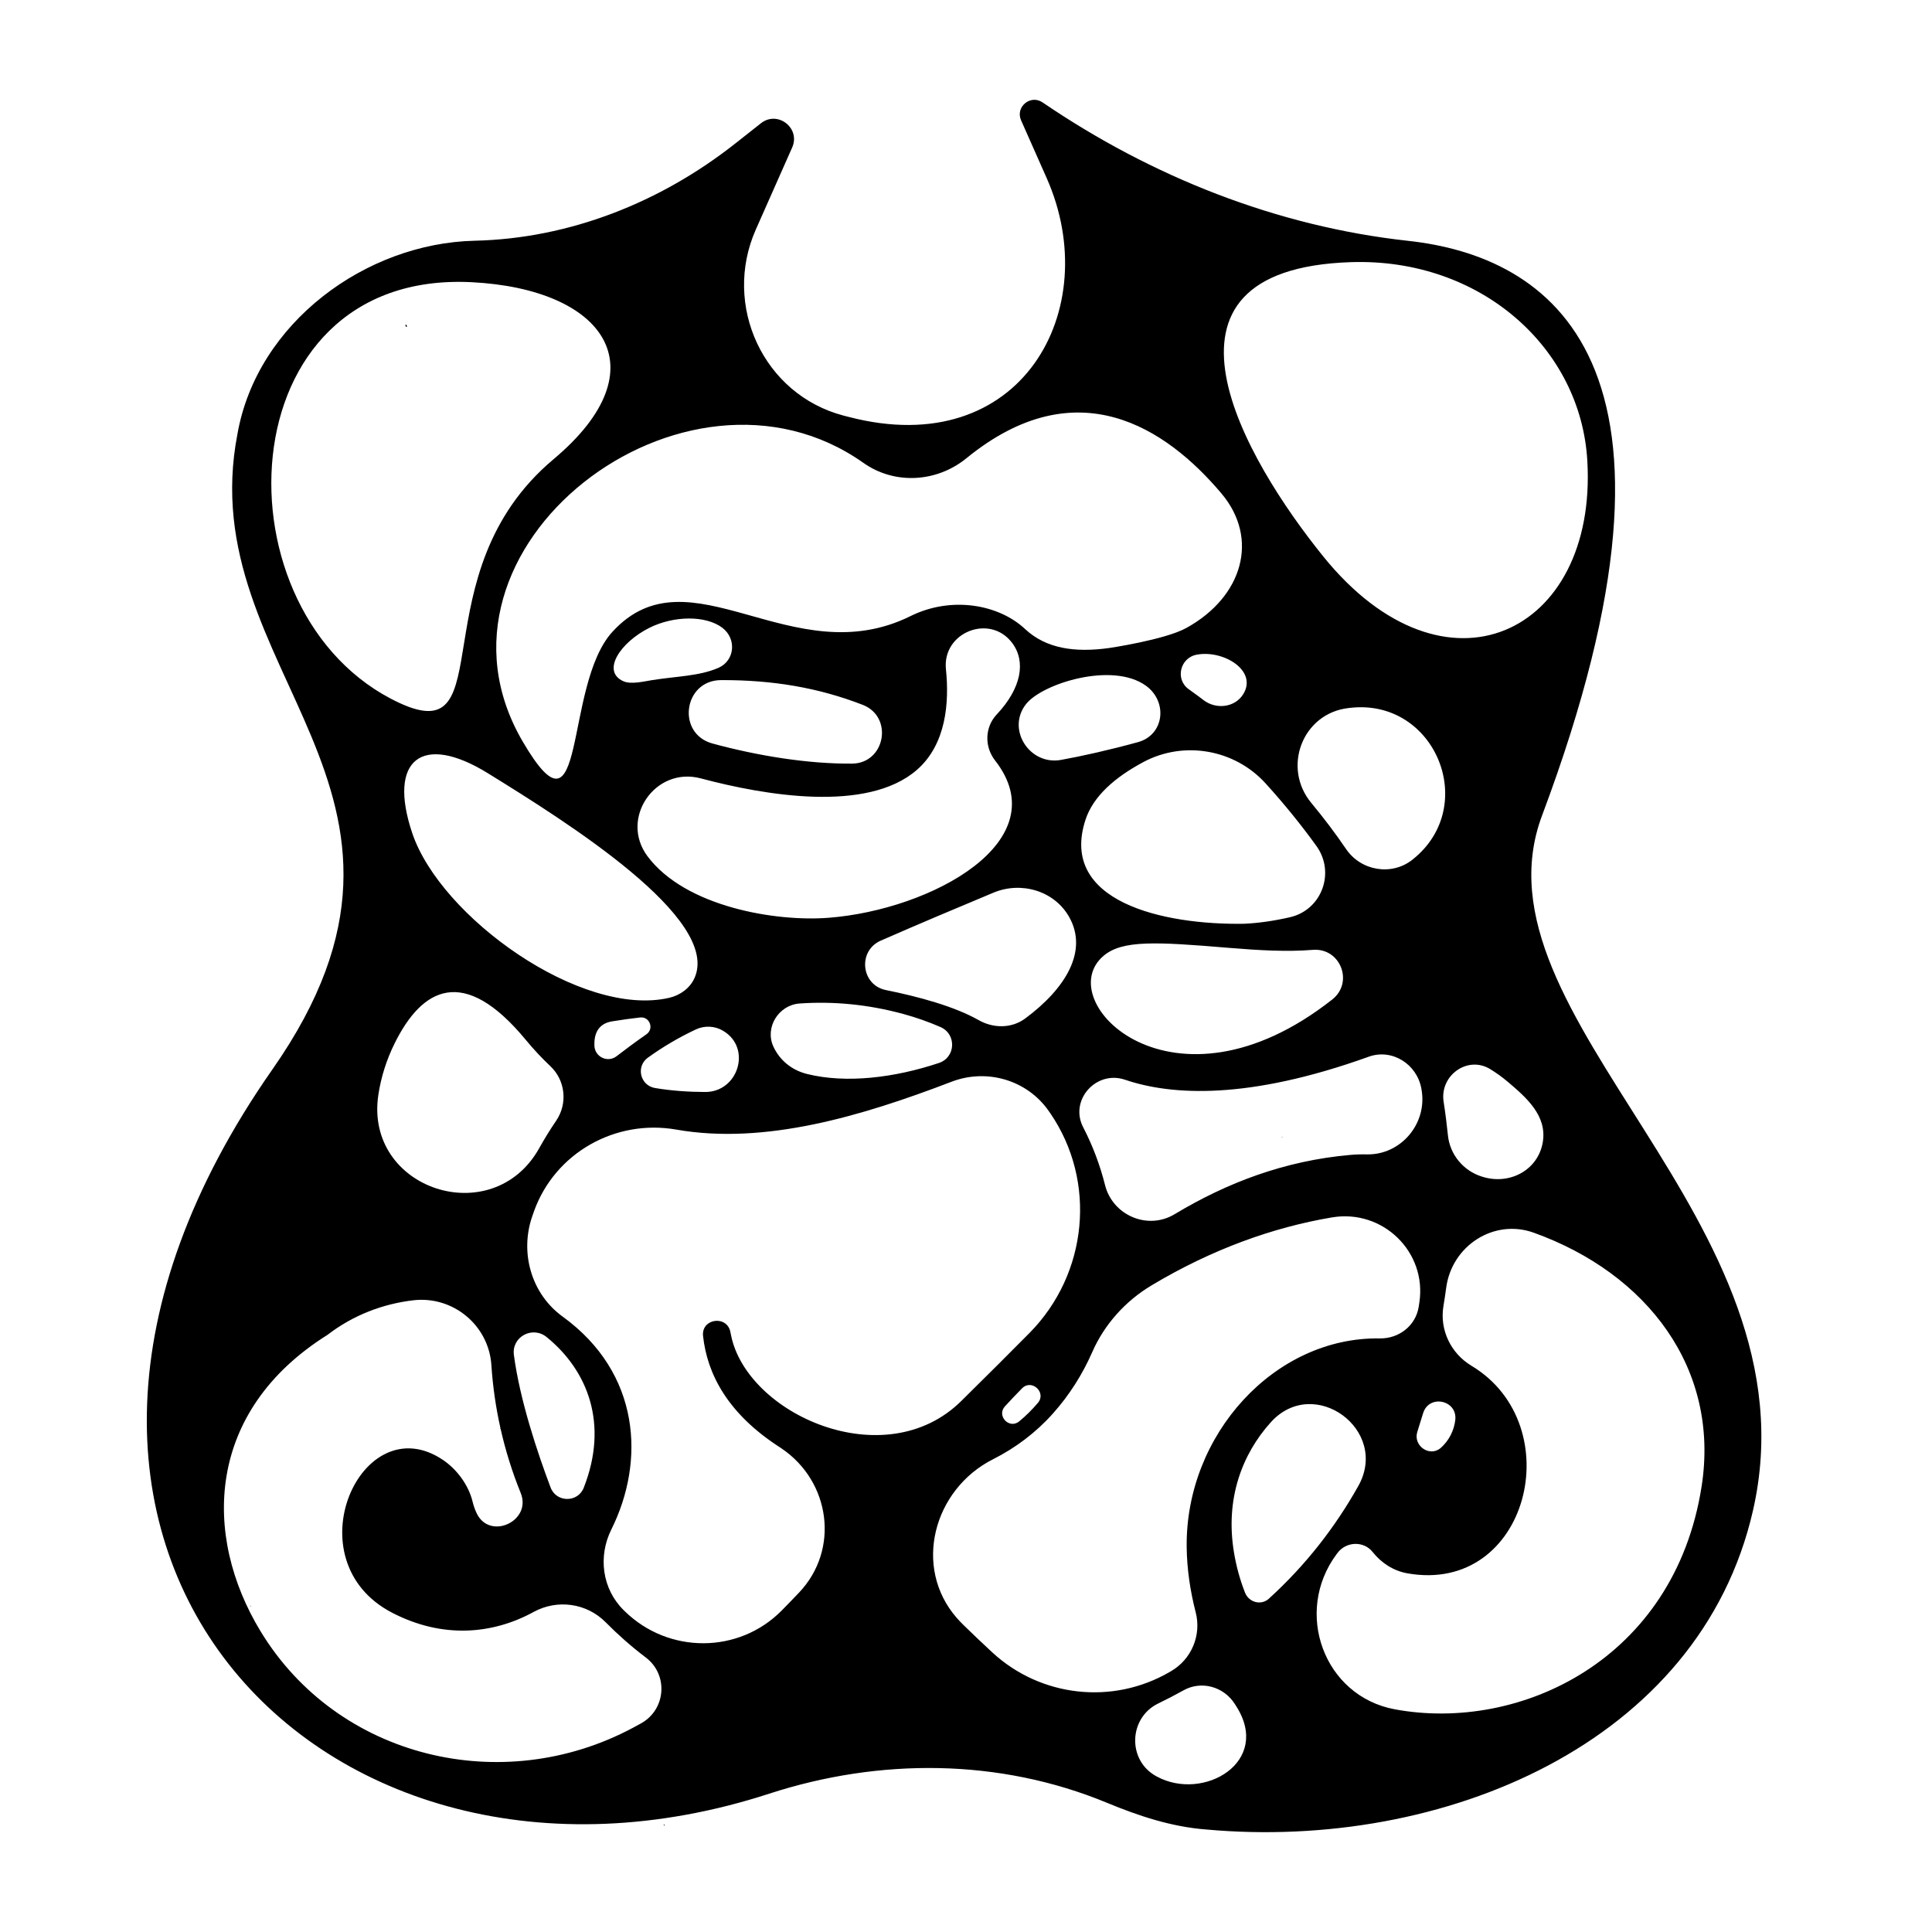
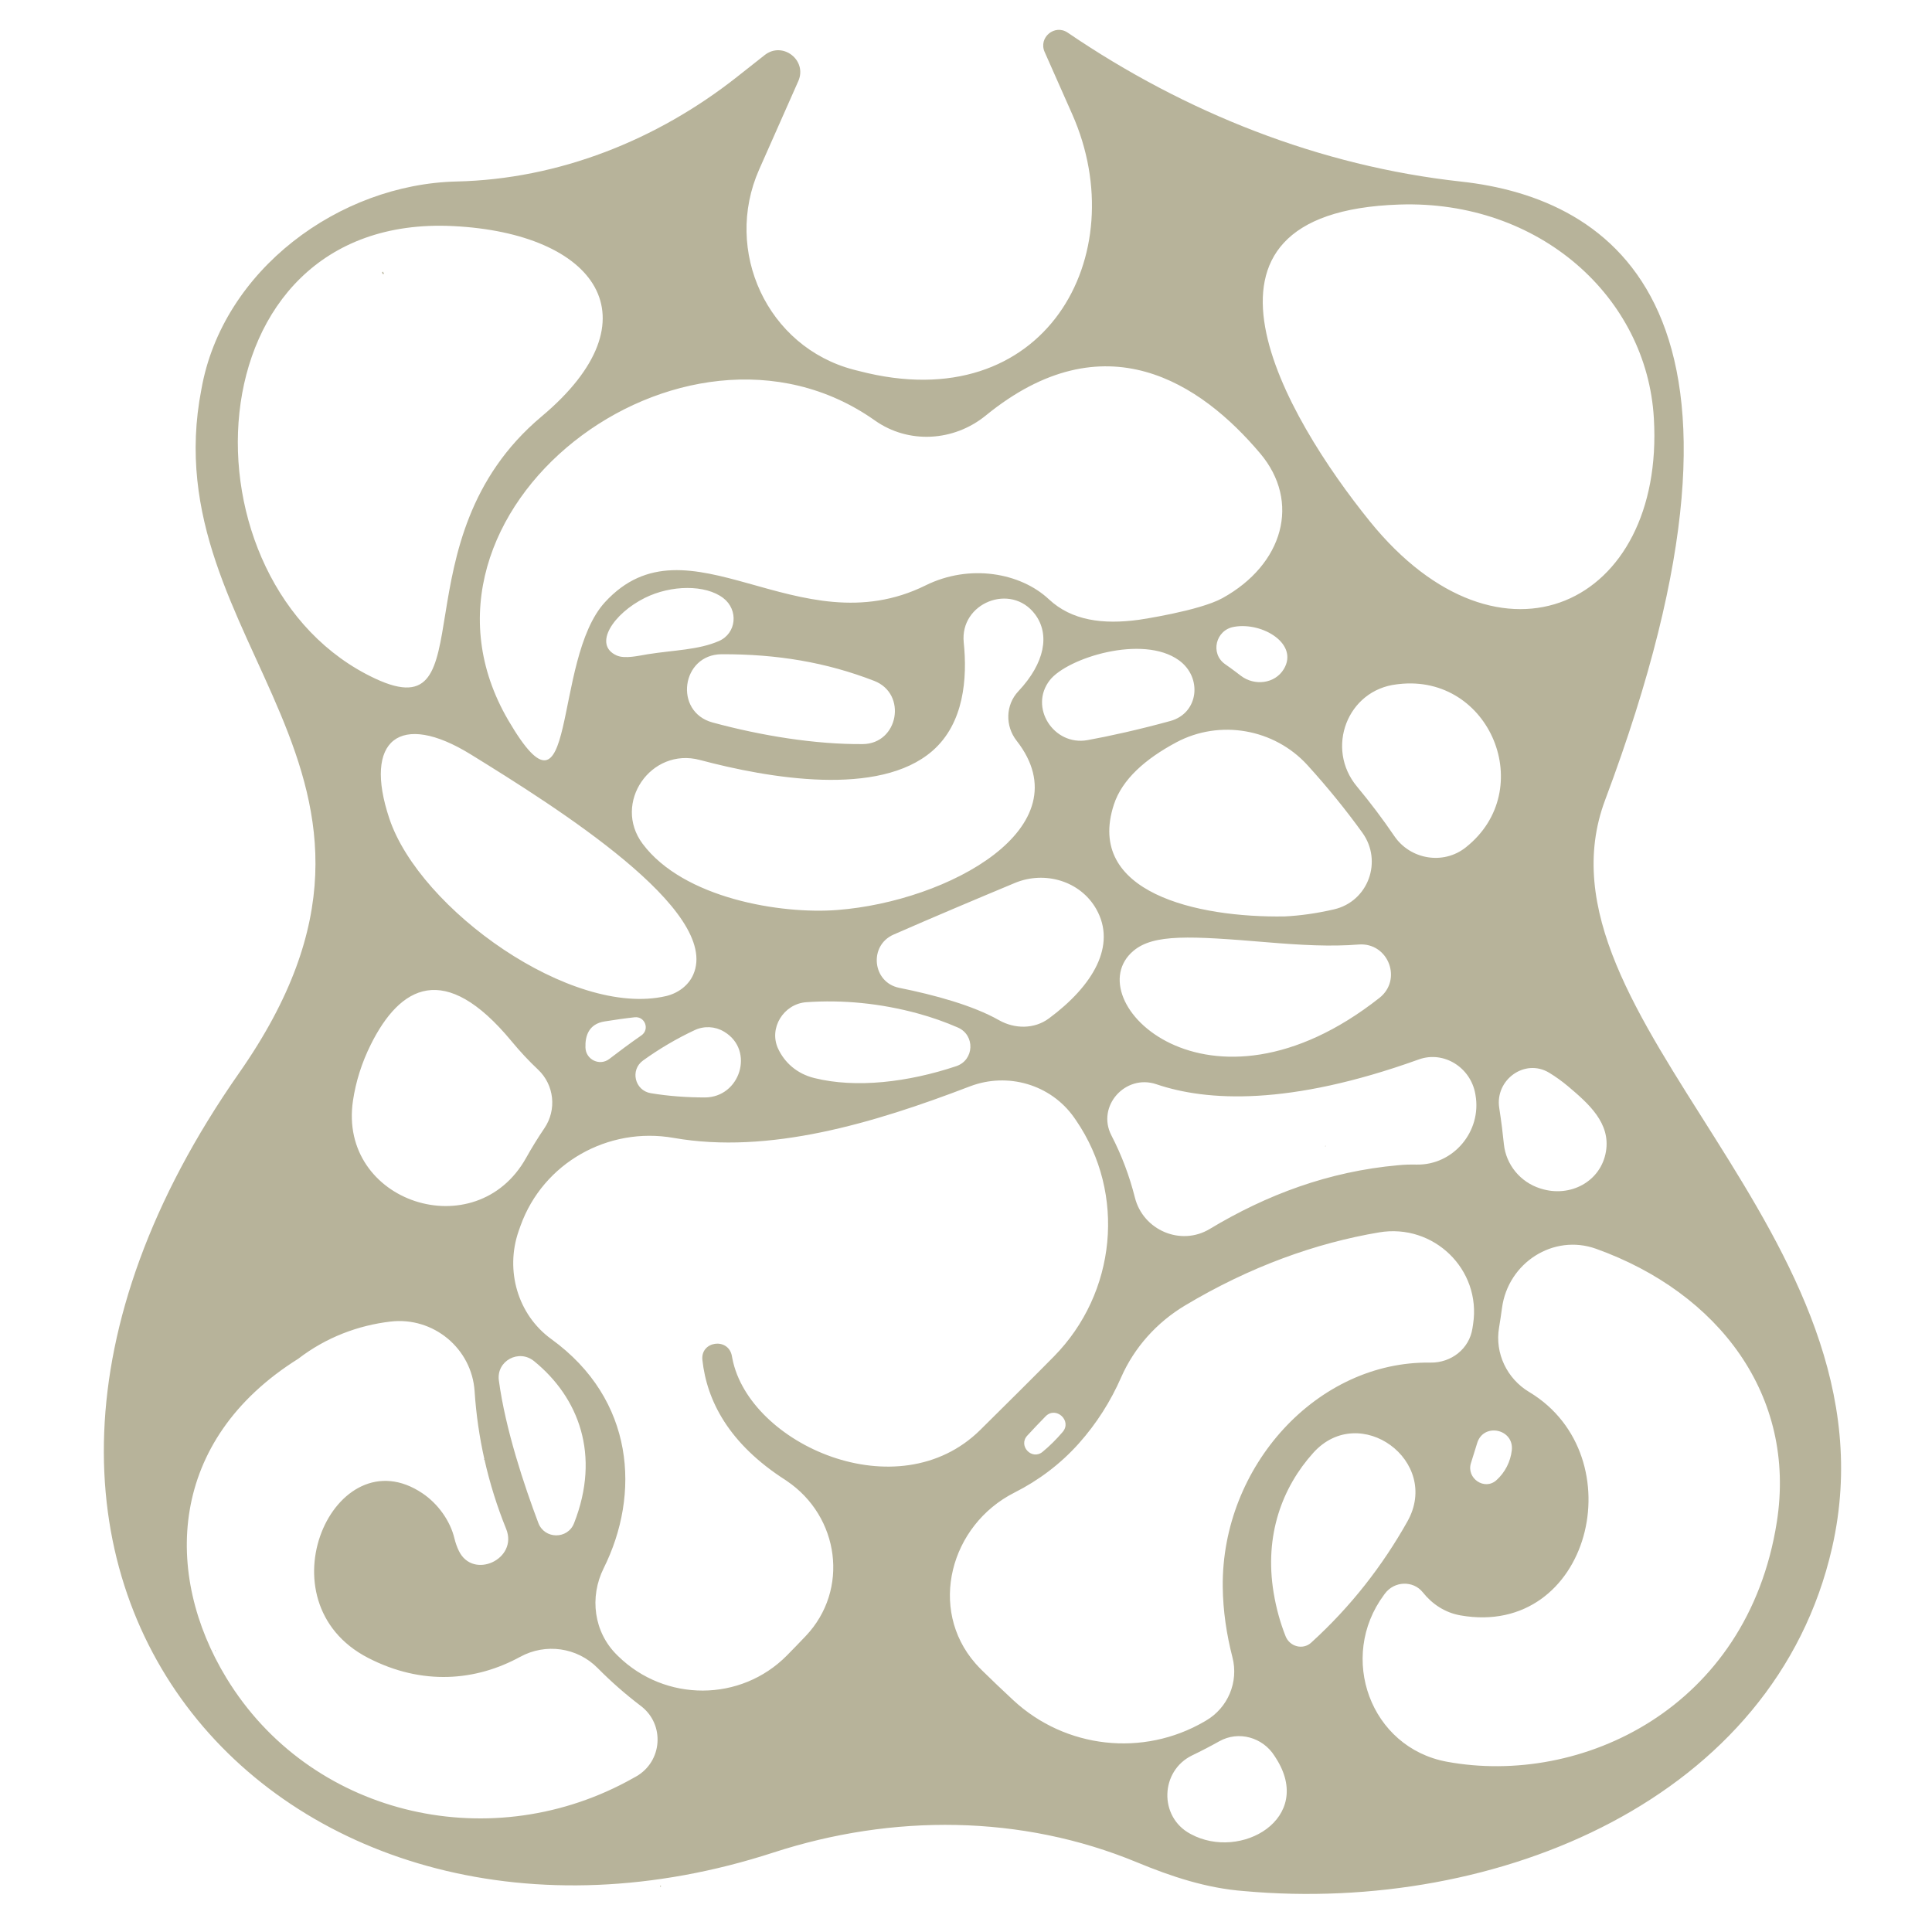
- <svg xmlns="http://www.w3.org/2000/svg" version="1.1" id="Vrstva_1" x="0px" y="0px" viewBox="0 0 1350 1350" style="enable-background:new 0 0 1350 1350;" xml:space="preserve">
-   <path d="M-377.53,391.93c-196.63-114.09-423.73-107.54-656.17-48.68c-43.22,10.95-88.72,9.02-130.9-5.41  c-29.91-10.23-59.8-22.62-92.41-31.09c-51.53-13.38-150.85,8.42-86.78,18.77c138.96,23.67,118.45,114.8,81.61,205.62  c-26.69,65.82-35.93,137.4-27.99,207.99c6.3,56,13.6,119.9,19,155.58c23.89,129.86-174.33,127.43-74.15,143.36  c95.02,18.92,149.24-81.61,234.12-73.1c68.79,0.39,106.16,48.62,155.33,79.97c17.73,11.31,39.16,15.14,59.93,11.85  c18.7-2.96,35.99-1.13,53.76,2.72c82.08,17.75,91.15-28.33,154.31-40.69c122.68-24,93.93,11.26,40.82,69.11  c-14.42,15.71-0.04,40.41,20.75,35.67c182.69-41.6,452.58-18.49,496.17-286.67C-96.29,628.97-214.75,486.38-377.53,391.93z   M-181.4,643.26c8,21.1-16.3,33.7-31.03,41.44c-8.92,4.69-19.94,1.81-25.59-6.53c-0.09-0.14-0.19-0.27-0.28-0.41  c-5.57-8.23-4.2-19.28,3.17-25.94C-220.03,638.17-189.36,622.27-181.4,643.26z M-323.78,491.66c7.34-9.06,20.84-10.2,29.4-2.29  c20.87,19.27,55.77,54.38,71.22,85.98c10.35,21.17,7.63,39.95-10.84,50.53c-9.76,5.59-21.92,3.77-25.81-6.79  c-5.84-15.83-13.06-31.22-21.82-46.14c-11.87-20.21-25.65-38.28-41.02-54.55C-329.66,510.98-330.2,499.59-323.78,491.66z   M-672.17,551.34c-6.4-20.34-11.83-36.69-27.3-60.06c-63.44-95.85,94.11-105.82,44.42,60.38  C-657.55,559.96-669.57,559.62-672.17,551.34z M-671.19,596.34c-5.83,37.23-82.51-28.25-47.5-42.84  C-687.31,541.87-668.59,578.75-671.19,596.34z M-588.57,541.84c5.07,9.23,6.34,20.09,4.12,30.38c-5.05,23.38-18.21,47.21-42.3,51.61  C-705.36,637.66-619.85,484.9-588.57,541.84z M-599.6,458.96c21.2-64.78,91.18-15.78,77.66,49.18  c-5.12,25.49-16.01,50.62-27.93,70.64c-5.32,8.94-19.01,5.25-18.98-5.16C-568.75,536.2-612.19,497.41-599.6,458.96z M-542.23,589.8  c8.98-20.29,42.53-58.72,52.74-37.98c2.33,4.74,1.84,10.38-0.73,15c-11.2,20.12-46.64,56.65-53,34.49  C-544.31,597.5-543.83,593.42-542.23,589.8z M-321.48,597.21c-6.13,1.51-12.47,2.59-18.45,3.36c-12.11,1.55-22.18-9.97-18.35-21.56  c3.54-10.7,5.06-21.63,4.01-31.81c-3.06-29.65-35.52-46.38-62.3-33.28c-88.05,43.05-85.75,3.97-85.88-39.6  c-0.08-27.71,25.63-36.09,50.83-24.57c19.15,8.75,39.84,20.87,58.57,31.2c99.32,54.75,132.99,176.05,133.06,176.35  c3.05,12.6-5.19,20.65-17.67,17.13c-32.4-9.14-57.7,14.4-27.82-58.95C-301.26,605.1-310.62,594.52-321.48,597.21z M-487.42,583.55  c22.23-25.62,53.12-54.7,74.05-59.71c41.93-10.04,58.07,48.6,32.08,62.42c-18.57,9.87-57.5,21.41-89.77,26.65  C-487.54,615.58-498.36,596.15-487.42,583.55z M-464.16,634.22c38.69-29.02,108.82-5.66,108.86,40.27  c0.05,55.45-81.41,23.33-111.51-8.92C-475.4,656.37-474.23,641.77-464.16,634.22z M-386.86,746.1  c39.39,16.67,26.33,77.44-16.31,74.12c-20.62-1.61-39.35-18.24-38.13-59.47C-438.05,728.66-410.9,735.93-386.86,746.1z   M-383.63,880.7c12.76-4.39,27.46,0.7,33.27,12.88c16.7,34.99-63.68,71.27-114.89,73.19C-585.23,968.63-442.99,901.14-383.63,880.7z   M-393.52,872.71c-14.73,8.07-28.93-11.74-16.32-22.85c69.85-61.57,127.87-60.2,138.37-31.79c3.88,10.5,4.4,23.64-7.26,37  c-13.64,15.63-36.33,18.63-55.09,9.78C-355.32,854.71-374.46,862.28-393.52,872.71z M-262.6,763.54c6.65-4,15.07,1,14.41,8.73  c-0.72,8.43-2.4,20.09-4.2,31.26c-1.16,7.24-10.39,9.57-14.2,2.24C-282.88,774.44-262.6,763.54-262.6,763.54z M-247.02,744.29  c-19.96,27.02-122.59,6.64-168.33-21.83c-5.9-3.67-1.79-12.81,4.89-10.93c37,10.41,74.21-0.09,111.75-15.93  c21.59-9.11,47.2,1.14,55.08,23.21C-239.69,729.88-242.32,737.94-247.02,744.29z M-483.72,376.9  c52.12,18.58,101.27,43.62,145.81,76.4c8.7,6.41,8.87,18.68,1.61,26.69c-0.18,0.2-0.36,0.4-0.53,0.6c-6.27,7.4-16.91,8.82-24.59,2.9  c-21.44-16.53-44.93-30.75-70-43.17c-21.29-10.55-43.12-19.44-65.34-27.12c-5.84-2.02-10.53-6.59-12.33-12.49  c-0.14-0.46-0.27-0.93-0.4-1.4C-513.34,384.57-498.08,371.78-483.72,376.9z M-658.92,340.75c24.85,1.08,63.07,1.67,95.81,6.05  c11.79,1.58,19.03,13.71,14.72,24.8l0,0c-3.34,8.62-12.58,13.41-21.54,11.14c-24.91-6.29-65.38-12.35-91.16-15.42  c-8.49-1.01-13.85-9.64-10.99-17.7v0C-670.12,344.09-664.78,340.5-658.92,340.75z M-772.19,335.87c15.24-0.63,34.12-1.21,52.28-1.23  c7.87-0.01,15,4.65,18.11,11.87l0,0c5.57,12.91-3.82,27.31-17.87,27.44c-26.87,0.26-58.76,0.77-63.39-2.47l-0.12-0.08  c-0.12-0.08-0.23-0.16-0.35-0.25C-798.45,360.44-790.55,336.63-772.19,335.87z M-791.53,397.56c21.58-8.15,47.85-11.51,69.56-12.04  c30.63-0.75,77.61,5.04,111.98,11.34c12.6,2.31,19.12,14.65,10.1,23.75c-6.05,6.1-10.69,12.85-13.88,19.06  c-6.36,12.38-5.78,28.53-8.27,37.59c-2.01,7.34-13.18,5.52-12.37-2.05c0.01-0.08,0.04-0.16,0.03-0.25  c-14.36-135.86-156.44-60.7-75.11,22.23c24.32,26.16-15.25,47.56-34.93,26.2c-21.47-27.48-21.58-80.28-50.71-100.95  C-804.37,415.86-802.15,401.57-791.53,397.56z M-846.03,335.85c14.23-4.05,29.28,2.23,32.23,16.73  c8.45,41.42-101.43,80.93-113.6,84.78c-15.32,4.84-30.66,6.8-45.52,5.75c-35.02-2.47-41.94-48.63-8.62-63.55  C-928.34,355.74-876.33,344.47-846.03,335.85z M-841.64,534.43c13.62,16.76,7.65,27.28-11.27,16.84  c-29.49-16.27-54.14-17.6-72.67-10.48c-8.47,3.25-16.67-5.17-13.18-13.54c7.86-18.86,18.45-42.13,29.57-60.47  c4.87-8.03,16.81-7.14,20.37,1.55C-879.29,491.58-855.63,517.22-841.64,534.43z M-1216.53,410.5  c13.79-38.61,50.59-61.29,76.85-47.41c11.8,6.23,16.02,21.29,10.28,33.33C-1149.69,438.95-1243.08,484.82-1216.53,410.5z   M-1237.8,350.23c-11.62-0.55-23.93-2.62-32.15-8.05c-14.17-9.37-5.69-26.92,10.97-23.6c6.29,1.25,16.72,5.67,26.68,10.82  C-1221.82,334.82-1226.01,350.79-1237.8,350.23z M-1255.87,1008.1c-14.51,6.44-29.46-8.63-22.73-23.01  c5.06-10.81,15.13-27.22,28.81-31.08C-1212.25,943.41-1214.39,989.69-1255.87,1008.1z M-1145.28,940.39  c-9.68,47.37-136.86-33.39-92.69-58.09c7.32-4.09,16.2-4.18,24-1.1c22.04,8.72,45.65,21.18,61.98,37.71  C-1146.42,924.53-1143.69,932.63-1145.28,940.39z M-720.73,868.07c-25.38,36.2-91.31,9.15-131.15-31.47  c-26.54-27.06-67.47-37.81-104.35-29.03c-20.37,4.85-43.06,11.28-60.05,19.83c-17.46,8.79-23.9,30.51-14.04,47.4  c24.82,42.53,46.71,92.9,102.43,95.67c58.1,2.88,171.44-85.4,192.45-12.85c11,38-10.79,72.06-54.71,81.4  c-20.43,4.34-39.46-9.88-63.69-13.89c-53.28-8.82-75.39,22.27-140.87-37.53c-109.56-100.06-275.09-92.52-275.49-307.04  c-0.12-63.27,20.22-124.7,63.31-171.03c24.56-26.41,64.77-51.4,110.37-73.81c25.11-12.34,54.9-10.59,78.46,4.5  c14.02,8.98,31.31,16.76,48.83,16.48c0.15,0,0.31-0.01,0.46-0.01c27.83-0.51,36.43,16.59,19.04,38.33  c-23.7,29.62-55.88,49.69-79.58,61.61c-7.35,3.7-2.71,14.84,5.09,12.22c0.22-0.07,0.44-0.15,0.66-0.22  c22.39-7.64,45.18,3.51,53.92,22.81c4.09,9.02,4.32,19.32,1.11,28.69l-3.92,11.44c-2.65,7.74-3.78,14.39-3.74,21.05  c0.08,13.45,1.62,24.57,3.27,33.23c1.01,5.32,8.82,4.91,9.23-0.5c0.41-5.38,0.3-11.32,2.76-20.76c3.38-12.98,17.6-19.97,29.8-14.38  c14.91,6.83,35.16,9.26,61.32,4.45c57.02-10.49,67.63-1.57,66.96,30.89c-0.23,10.96,6.01,21.05,15.87,25.83  c33.77,16.38,10.3,23.2-25.17,26.68c-10.64,1.04-13.5,15.24-4.05,20.25C-768.6,783.53-693.25,828.87-720.73,868.07z M-862.78,891.57  c-0.14-5.6-0.85-10.77-2.05-15.51c-2.55-10.09,10.94-16.13,16.63-7.41c2.02,3.1,3.95,6.66,5.77,10.77  c6.6,14.87,19.22,17.92,28.3,22.09c11.22,5.16,6.5,22.12-5.78,20.9c-20.05-1.99-28.81,2.9-41.38,9.52  c-6.87,3.62-14.01-4.07-10.05-10.76C-866.1,912.33-861.97,901.87-862.78,891.57z M-897.33,941.2c-17.41,9.59-43.81,1.8-57.62-15.24  c-10.19-12.58,1.83-30.98,17.61-27.38c12.96,2.96,26.21,5.84,37.67,10.44C-885.69,914.62-884.14,933.93-897.33,941.2z   M-969.54,913.21c2.45,9.45-9.84,15.7-16.15,8.25c-8.06-9.52-14.68-21-20.02-33.79c-7.86-18.84,1.24-40.78,20.25-48.24  c0.59-0.23,1.18-0.46,1.77-0.67c15.36-5.65,29.18,10.95,20.95,25.1c-5.24,9.01-8.5,20.26-8.77,33.75  C-971.47,903.27-970.77,908.47-969.54,913.21z M-721.76,694.92c-43.45-41.91-100.92-70.72-162.01-57.51  c-3.73,0.81-7.58,1.3-11.38,0.97c-11.39-0.98-20.54-6.17-27.13-13.56c-28.24-31.61,8.21-79.31,47.2-62.68  c58.68,25.03,127.06,71.82,159.8,127.84C-712.88,694.11-718.33,698.23-721.76,694.92z M-744.59,619.02  c6.54,2.81,12.88,10.05,16.56,17.22c3.1,6.03-3.65,12.4-9.38,8.78c-6.06-3.84-11.89-10.47-15.43-16.51  C-756.03,623.07-750.39,616.53-744.59,619.02z M-725.38,622.56c-61.58-62.61-181.92-164.31-120.24-178.12  c29.01-6.5,57.33,12.88,64.33,41.77c15.07,62.17,40.77,90.69,72.25,124.54C-701.1,619.29-717.21,630.87-725.38,622.56z   M-694.46,951.21c-44.42-86.75,54.06-99.72,119.51-142.35c20.92-13.63,44.66-44.63,25.92-81.45  c-25.92-50.91-77.86-39.97-100.88-19.32c-13,11.67-33.74,0.11-30.46-17.05c0.05-0.27,0.11-0.55,0.16-0.82  c21.63-62.29,102.33-71.41,158.97-35.16c37.68,24.12,60.71,76.21,63.23,117.32C-448.45,928.39-640.68,1056.25-694.46,951.21z   M-485,1045.84c-9.94-1.92-18.92-3.91-27.01-5.94c-27.61-6.92-26.19-46.53,1.86-51.34c27.18-4.66,57.2-9.04,81.14-13.72  c47.15-9.22,78.52-24.99,108.7-52.63c12.77-11.7,28.84-1.53,24.94,16.22c-1.15,5.24-2.78,12.18-4.49,19.34  c-1.22,5.09,5.83,7.75,8.26,3.12c4.37-8.31,8.91-16.97,12.65-24.24c7.41-14.37,19.02-26.36,33.75-33.01  c3.8-1.72,7.92-3.16,12.67-4.27c0.19-0.04,0.37-0.09,0.55-0.13c24.5-5.57,42.24,23.03,27.3,43.24  C-264.09,1022.82-367.29,1068.53-485,1045.84z M-170.9,876.87c-4.42,13.51-19.2,19.77-32.86,15.83c-3.92-1.13-21.82-5.17-32.8-1.6  c-11.38,3.7-19.48-7.13-13.89-17.7l0.38-0.71c8.47-16.03,24.82-25.11,42.78-27.64C-170.44,839.85-166.04,862.01-170.9,876.87z   M-213.4,835.47c-16.76,1.45-21.64-11.65-21.64-26.47c-0.01-65.55,7.6-89.97,17.17-101.72c17.46-21.41,52.35-10.62,56.21,16.73  c1.95,13.81,4.13,31.56,5.47,49.64C-153.7,807.03-180.05,832.58-213.4,835.47z" />
+ <svg xmlns="http://www.w3.org/2000/svg" version="1.1" id="Layer_1" x="0px" y="0px" viewBox="0 0 1000 1000" style="enable-background:new 0 0 1000 1000;" xml:space="preserve">
+   <style type="text/css">
+ 	.st0{fill:#B7B39A;}
+ </style>
  <g>
-     <path d="M1077.52,569.86c119.64-318.96,4.19-390.88-93.54-401.57c-91.79-10.04-179.15-44.76-255.48-96.73h0   c-8.45-5.75-19.15,3.17-15.01,12.51l17.93,40.47c40.52,91.45-17.53,198.36-138.46,166.76c-0.8-0.21-1.61-0.4-2.42-0.61   c-0.37-0.09-0.74-0.19-1.1-0.29c-56.03-14.7-84.78-77.03-61.31-130l25.41-57.34c6.01-13.57-10.17-26.13-21.82-16.94l-17.99,14.19   c-52.1,41.09-115.7,66.38-182.03,67.9c-76.12,1.74-152.07,57.35-165.76,134.95c-32.48,166.82,161.55,248.05,24.5,443.96   c-232.05,331.71,34.54,607.83,347.05,506.23c77.19-25.09,160.94-24.69,235.94,6.34c22.33,9.24,45.2,16.87,69.71,18.71   c164.54,14.82,344.56-59.79,381.78-222.97C1271.34,851.8,1024.52,711.14,1077.52,569.86z M943.94,183.18   c90.79-2.99,160.77,60.1,165.22,138.9c7.04,120.95-99.32,172.1-184.45,66.83C870.38,321.74,791.3,188.22,943.94,183.18z    M1008.74,769.81c-2.83-18.28,16.7-32.41,32.49-22.79c4.21,2.57,8.26,5.47,12.1,8.7c13.47,11.35,27.79,23.96,24.7,42.41   c-3.28,19.56-23.25,30.1-42.16,24.14c-0.15-0.05-0.31-0.1-0.46-0.14c-12.9-4.04-22.31-15.41-23.67-28.86   c-0.37-3.64-0.78-7.29-1.25-10.95C1009.96,778.12,1009.38,773.95,1008.74,769.81z M1016.89,992.2   c-0.83,7.32-4.37,14.39-10.03,19.44c-7.69,6.85-19.56-1.27-16.51-11.1l4.08-13.11C998.59,974.07,1018.47,978.3,1016.89,992.2z    M756.88,787.68c-9.79-18.89,9-40.02,29.17-33.23l0.22,0.07c32.58,11.02,85.94,14.12,169.96-16.07c0.1-0.04,0.2-0.07,0.3-0.11   c16.3-5.79,33.61,5.28,36.65,22.31c0.05,0.26,0.09,0.53,0.14,0.79c4.16,23.59-14.33,45.68-38.28,45.2   c-4.2-0.08-8.19,0.04-11.92,0.41c-45.11,4.02-85.39,19.13-122.4,41.41c-18.76,11.29-43.24,0.82-48.57-20.41   C768.64,814.12,763.54,800.54,756.88,787.68z M376.79,802.29c-32.57,58.3-122.3,28.88-112.43-37.17   c1.83-12.24,5.63-24.51,11.59-36.46c19-38.1,47.92-54.72,91.42-2.07c5.56,6.73,11.29,12.84,17.18,18.39   c10.55,9.94,12.24,26.12,4.09,38.11l0,0C384.38,789.35,380.43,795.76,376.79,802.29z M381.95,934.28   c28.89,23.48,43.45,60.84,25.94,105.31c-4.15,10.53-19.16,10.39-23.16-0.2c-9.03-23.92-21.41-60.75-25.65-92.59   C357.4,934.14,372.05,926.23,381.95,934.28z M288.03,582.07c-17.23-51.34,6.84-70.21,52.91-41.75   c55.21,34.12,162.69,101.42,144.41,142.96c-3.16,7.19-10.05,12.16-17.7,13.94C406.35,711.44,307.76,640.87,288.03,582.07z    M501.93,466.69c-13.37,5.79-28.97,5.81-46.14,8.53c-5.83,0.92-14.85,3.2-20.23,0.79c-15.54-6.99-2.13-27.21,18.33-37.38   c17.07-8.48,39.34-8.74,50.92,0.09C514.84,446.38,513.51,461.68,501.93,466.69z M602.84,492.52c21.6,8.38,15.76,40.86-7.41,41.06   c-30.67,0.27-65.69-5.38-97.57-14.04c-25.35-6.89-20.29-44.23,5.98-44.31C539.68,475.11,571.57,480.4,602.84,492.52z    M427.77,713.67c6.98-1.11,13.45-2.04,19.53-2.7c6.71-0.73,9.92,7.91,4.38,11.76c-7.49,5.2-14.97,10.79-20.86,15.32   c-6.22,4.78-15.2,0.49-15.48-7.36C415.06,723.06,417.48,715.31,427.77,713.67z M505.26,720.27c0.14,0.08,0.28,0.17,0.41,0.25   c19.65,12.04,10.14,42.57-12.91,42.52c-11.51-0.03-23.53-0.84-35.03-2.77c-10.41-1.74-13.57-15.06-5.01-21.23   c10.59-7.63,21.83-14.23,33.56-19.73C492.35,716.47,499.53,716.82,505.26,720.27z M452.45,598.31   c-19.72-26.4,5.35-62.9,37.19-54.42c44.84,11.94,116.26,24.22,150.95-5.85c20.74-17.98,22.77-47.48,20.39-70.41   c-2.67-25.78,30.72-39.09,46.29-18.36c9.76,12.99,6.48,31.61-10.82,49.99c-8.36,8.88-8.65,22.51-1.14,32.12   c44.05,56.31-44.39,104.31-116.23,109.92C542.21,644.22,478.93,633.75,452.45,598.31z M869.38,645.49   c-56.89,0.93-129.54-15.48-110.9-72.63c5.37-16.45,20.55-29.74,40.54-40.41c28.25-15.08,63.65-8.86,85.2,14.83   c0.11,0.12,0.23,0.25,0.34,0.37c12.85,14.16,24.59,28.65,35.27,43.44c13.38,18.53,3.85,44.69-18.42,49.82   C890.45,643.44,879.64,645,869.38,645.49z M930.92,698.41c-111.47,87.75-197.13,1.12-159.79-30.53   c13.15-11.15,36.91-9.78,87.08-5.6c21.76,1.81,41.07,2.9,59.18,1.44c9.78-0.78,17.03,5.1,19.81,12.64   C939.89,683.67,938.39,692.53,930.92,698.41z M868.83,484.88c-5.76,9.55-19.06,11.1-27.9,4.3c-1.1-0.85-2.21-1.69-3.32-2.53   c-2.26-1.7-4.56-3.36-6.88-4.99c-9.86-6.91-6.15-22.23,5.72-24.24c0.12-0.02,0.24-0.04,0.35-0.06   C855.11,454.26,878.68,468.56,868.83,484.88z M800.74,479.16c15.43,11.17,12.81,34.35-5.55,39.41   c-20.15,5.55-39.9,9.93-53.85,12.43c-21.96,3.94-38.21-21.45-24.41-38.99C728.27,477.61,777.3,462.2,800.74,479.16z M540.44,731.37   c-6.22-13.36,3.6-29.14,18.3-30.17c23.65-1.66,48.1,0.66,72.62,7.37c8.99,2.46,17.58,5.5,25.76,9.06   c11.4,4.95,10.75,21.2-1.04,25.13c-31.3,10.44-65,14.44-92.12,7.7C552.52,747.61,544.59,740.29,540.44,731.37z M615.43,657.28   c26.48-11.6,53.02-22.79,78.77-33.53c19.37-8.08,42.46-1.36,52.83,16.9c13.46,23.69-2.16,49.91-30.67,71.03   c-9.48,7.02-22.21,6.98-32.47,1.16c-16.89-9.57-41.72-16.36-64.85-21.02C601.63,688.32,599.16,664.41,615.43,657.28z    M987.17,600.52c-0.09,0.07-0.18,0.15-0.27,0.22c-14.47,11.46-35.9,7.83-46.29-7.43c-7.53-11.06-15.63-21.79-24.28-32.19   c-20.66-24.81-6.24-62.65,25.83-66.35c0.47-0.05,0.93-0.11,1.38-0.16C1002.91,487.89,1033.93,563.33,987.17,600.52z M603.26,323.4   c21.88,15.48,51.29,13.72,72.06-3.22c77.23-62.98,139.7-20.91,178.14,24.59c26.61,31.5,15.02,72.25-24.5,94.03   c-15.06,8.3-54.14,14.04-54.14,14.04c-23.48,3.22-43.73,0.56-58.57-13.33c-18.38-17.2-51.38-23.18-80.04-9   c-82.85,40.99-154.21-47.93-208.21,10.9c-34.66,37.77-17.57,153.94-62.72,76.8C286.08,382.86,478.83,235.39,603.26,323.4z    M329.35,197.18c92.49,4.57,133.62,59.8,57.47,123.68c-95.27,79.91-35.22,204.1-107.86,170.26   C149.08,430.61,156.46,188.64,329.35,197.18z M442.16,1207.36c-91.37,48.76-206.14,21.15-259.99-67.32   c-41.01-67.37-38.09-154.16,46.63-207.27c18.17-13.98,38.98-21.71,59.96-24.18c27.76-3.26,52.78,17.42,54.6,45.31   c0.97,14.85,3.1,29.63,6.36,44.17c-0.16-0.08-0.29-0.08-0.31,0.32l0.37-0.07c3.44,15.3,8.14,30.33,14.06,44.9   c7.98,19.65-21.58,33.35-30.74,14.23c-1.2-2.51-2.16-5.19-2.84-8.02c-2.74-11.43-10.7-22.53-20.75-29.3   c-56.94-38.35-106.12,70.36-35.31,106.88c35.25,18.18,70.06,15,98.71-0.66c16.56-9.05,37.04-6.19,50.31,7.23   c8.6,8.7,17.86,16.87,27.8,24.43l0.32,0.25c15.72,11.94,14.03,36.07-3.14,45.8C446.19,1205.17,444.18,1206.28,442.16,1207.36z    M671.71,978.95c-53.36,52.75-150.15,9.24-160.98-46.36c-0.11-0.56-0.21-1.11-0.32-1.66c-2.25-12.22-20.49-9.73-19.14,2.63   c2.88,26.48,17.17,54.4,54.04,78c0.25,0.16,0.49,0.33,0.73,0.5c34.3,23.14,40.8,70.76,12.32,100.76   c-4.03,4.24-8.07,8.42-12.13,12.54c-30.04,30.42-79.14,30.41-109.68,0.49c-0.27-0.27-0.55-0.54-0.82-0.8   c-14.99-14.81-17.94-37.46-8.55-56.32c23.86-47.9,20.26-109.41-34.03-148.75c-21.83-15.81-30.06-44.53-21.27-70l0.22-0.64   c0.37-1.06,0.74-2.12,1.12-3.17c14.68-40.59,56.83-64.32,99.34-56.86c61.88,10.87,129.84-9.49,192.06-33.33l0.4-0.15   c24.5-9.35,52.48-1.23,67.59,20.21c0.45,0.64,0.9,1.28,1.34,1.92c32.59,47.67,26.12,112.11-14.39,153.27   C707.6,943.38,688.99,961.88,671.71,978.95z M725.24,980.27c-3.99,4.69-8.32,9.02-13.04,12.91c-6.96,5.73-16.06-3.89-9.95-10.53   c3.94-4.28,7.9-8.46,11.89-12.52C720.85,963.28,731.44,972.96,725.24,980.27z M673.04,1135.29c-1.57-1.53-3.06-3.12-4.49-4.75   c-30.84-35.31-16.44-89.81,25.42-110.92c15.53-7.83,29.76-18.47,41.7-31.83c11.62-13,20.76-27.52,27.52-42.95   c8.53-19.47,23.22-35.75,41.46-46.67c42.24-25.3,85.09-40.61,126.14-47.51c35.37-5.94,66.39,24.07,60.99,59.53   c-0.15,0.96-0.29,1.91-0.43,2.84c-2.05,13.29-13.79,22.41-27.24,22.2c-73.43-1.15-135.76,67.22-134.91,145.71   c0.17,15.6,2.52,31.02,6.3,45.67c4.13,16.02-2.91,32.81-17.21,41.13l-0.96,0.56c-39.85,23.2-90.21,17.58-124.04-13.75   C686.09,1147.89,679.31,1141.42,673.04,1135.29z M808.45,1241.42c-0.16-0.09-0.33-0.18-0.49-0.27   c-20.34-11.04-19.42-40.83,1.43-50.87c5.97-2.88,11.84-5.93,17.62-9.16c12.5-6.99,28.18-2.55,35.83,9.56   c0.28,0.44,0.56,0.88,0.84,1.32C888.96,1231.24,840.95,1258.98,808.45,1241.42z M862.23,1084.65   c-6.19-37.41,5.71-68.59,25.76-90.83c30.13-33.42,83.16,5.34,61.13,44.56c-16.19,28.82-36.74,55.28-62.4,78.63   c-0.03,0.03-0.07,0.06-0.1,0.1c-5.4,4.91-13.95,2.59-16.63-4.2C866.53,1104.16,863.9,1094.74,862.23,1084.65z M1188.99,1038.81   c-19.06,121.18-127.17,171.71-214.3,155.6c-49.64-9.18-70.9-67.83-40.79-108.35c0.15-0.2,0.3-0.41,0.45-0.61l0.16-0.21   c6.03-8.16,18.3-8.71,24.63-0.77c5.99,7.51,14.25,13.14,24.42,14.93c84.36,14.81,113.7-103.37,44.79-144.97l-0.26-0.16   c-14.34-8.63-22.24-25.1-19.48-41.61c0.72-4.3,1.37-8.61,1.95-12.94c3.93-29.26,33.32-48.35,61.11-38.38   C1151.16,889.86,1201.94,956.52,1188.99,1038.81z" />
-     <path d="M463.85,1274.89C463.41,1276.47,465.29,1274.97,463.85,1274.89L463.85,1274.89z" />
-     <path d="M896.04,794.85l-0.12-0.6C895.66,794.61,895.44,794.79,896.04,794.85z" />
-     <path d="M175.31,1122.47l-0.26-0.64C174.93,1122.24,174.61,1122.61,175.31,1122.47z" />
-     <path d="M284.46,228.04c-0.34-0.6-0.72-1.87-1.2-0.77C283.5,228,283.78,228.89,284.46,228.04z" />
+     <path class="st0" d="M830.82,414.06c95.36-254.23,3.34-311.55-74.55-320.07c-73.16-8-142.79-35.67-203.62-77.09h0   c-6.73-4.59-15.26,2.52-11.96,9.97l14.29,32.25c32.29,72.89-13.97,158.1-110.36,132.92c-0.64-0.17-1.28-0.32-1.93-0.48   c-0.29-0.08-0.59-0.15-0.88-0.23c-44.66-11.71-67.57-61.4-48.87-103.61l20.25-45.71c4.79-10.82-8.1-20.83-17.4-13.5l-14.34,11.31   c-41.52,32.75-92.22,52.91-145.09,54.12c-60.67,1.39-121.21,45.71-132.12,107.56C78.35,334.46,233,399.2,123.77,555.36   c-184.95,264.38,27.53,484.46,276.61,403.49c61.52-20,128.28-19.68,188.05,5.06c17.8,7.37,36.02,13.45,55.56,14.92   c131.14,11.81,274.63-47.65,304.29-177.71C985.31,638.78,788.58,526.67,830.82,414.06z M724.35,105.87   c72.36-2.39,128.14,47.9,131.69,110.71c5.61,96.4-79.16,137.17-147.01,53.27C665.73,216.3,602.69,109.88,724.35,105.87z    M776,573.44c-2.26-14.57,13.31-25.84,25.9-18.16c3.36,2.04,6.58,4.36,9.65,6.93c10.74,9.05,22.15,19.1,19.69,33.8   c-2.61,15.59-18.53,23.99-33.61,19.24c-0.12-0.04-0.24-0.08-0.37-0.11c-10.29-3.22-17.78-12.28-18.86-23   c-0.29-2.9-0.62-5.81-0.99-8.72C776.98,580.06,776.51,576.73,776,573.44z M782.5,750.69c-0.66,5.83-3.48,11.47-7.99,15.49   c-6.13,5.46-15.59-1.01-13.16-8.85l3.25-10.45C767.91,736.23,783.76,739.61,782.5,750.69z M575.26,587.68   c-7.8-15.06,7.18-31.9,23.25-26.49l0.17,0.06c25.97,8.79,68.49,11.25,135.47-12.81c0.08-0.03,0.16-0.06,0.24-0.09   c12.99-4.62,26.79,4.21,29.21,17.78c0.04,0.21,0.07,0.42,0.11,0.63c3.31,18.8-11.42,36.41-30.51,36.03   c-3.34-0.07-6.53,0.03-9.5,0.33c-35.96,3.21-68.06,15.25-97.56,33c-14.95,9-34.46,0.66-38.72-16.27   C584.63,608.75,580.57,597.93,575.26,587.68z M272.31,599.32c-25.96,46.47-97.48,23.02-89.61-29.63   c1.46-9.76,4.49-19.54,9.24-29.06c15.14-30.36,38.19-43.61,72.87-1.65c4.43,5.36,9,10.24,13.69,14.65   c8.41,7.93,9.76,20.82,3.26,30.37l0,0C278.36,589.01,275.22,594.11,272.31,599.32z M276.43,704.52   c23.03,18.72,34.63,48.49,20.68,83.94c-3.31,8.4-15.27,8.28-18.46-0.16c-7.19-19.06-17.06-48.42-20.44-73.8   C256.86,704.41,268.53,698.1,276.43,704.52z M201.56,423.79c-13.73-40.92,5.45-55.96,42.17-33.27   c44,27.19,129.67,80.84,115.1,113.94c-2.52,5.73-8.01,9.69-14.1,11.11C295.87,526.91,217.29,470.66,201.56,423.79z M372.05,331.83   c-10.66,4.61-23.09,4.63-36.77,6.8c-4.64,0.74-11.84,2.55-16.12,0.63c-12.39-5.57-1.69-21.69,14.61-29.79   c13.6-6.76,31.35-6.97,40.58,0.07C382.34,315.64,381.28,327.84,372.05,331.83z M452.48,352.42c17.22,6.68,12.56,32.56-5.91,32.72   c-24.44,0.21-52.36-4.29-77.77-11.19c-20.2-5.49-16.17-35.25,4.76-35.32C402.14,338.54,427.56,342.76,452.48,352.42z    M312.94,528.69c5.56-0.88,10.72-1.63,15.56-2.15c5.35-0.58,7.91,6.31,3.49,9.37c-5.97,4.14-11.93,8.6-16.62,12.21   c-4.96,3.81-12.12,0.39-12.34-5.86C302.81,536.17,304.74,529.99,312.94,528.69z M374.71,533.95c0.11,0.07,0.22,0.13,0.33,0.2   c15.66,9.59,8.08,33.93-10.29,33.89c-9.17-0.02-18.76-0.67-27.92-2.21c-8.29-1.39-10.81-12.01-3.99-16.92   c8.44-6.08,17.4-11.34,26.75-15.73C364.42,530.92,370.14,531.2,374.71,533.95z M332.62,436.74c-15.72-21.04,4.26-50.14,29.64-43.38   c35.74,9.51,92.66,19.31,120.31-4.66c16.53-14.33,18.15-37.84,16.26-56.12c-2.13-20.55,24.49-31.15,36.9-14.64   c7.78,10.35,5.16,25.19-8.63,39.85c-6.66,7.07-6.9,17.95-0.91,25.6c35.11,44.88-35.38,83.14-92.64,87.61   C404.16,473.33,353.72,464.99,332.62,436.74z M664.93,474.34c-45.34,0.74-103.25-12.34-88.39-57.89   c4.28-13.11,16.38-23.7,32.31-32.21c22.52-12.02,50.73-7.06,67.91,11.82c0.09,0.1,0.18,0.2,0.27,0.3   c10.24,11.29,19.6,22.83,28.11,34.62c10.66,14.77,3.07,35.62-14.68,39.71C681.72,472.71,673.11,473.95,664.93,474.34z    M713.98,516.52c-88.84,69.94-157.12,0.89-127.36-24.33c10.48-8.88,29.42-7.79,69.4-4.46c17.35,1.45,32.74,2.31,47.17,1.15   c7.79-0.62,13.57,4.06,15.79,10.07C721.12,504.77,719.93,511.84,713.98,516.52z M664.49,346.33c-4.59,7.61-15.19,8.85-22.24,3.43   c-0.88-0.68-1.76-1.35-2.65-2.01c-1.8-1.36-3.63-2.68-5.48-3.97c-7.86-5.51-4.9-17.71,4.56-19.32c0.09-0.02,0.19-0.03,0.28-0.05   C653.55,321.93,672.34,333.32,664.49,346.33z M610.22,341.77c12.3,8.9,10.21,27.38-4.43,31.41c-16.06,4.42-31.8,7.91-42.92,9.91   c-17.5,3.14-30.45-17.1-19.46-31.07C552.45,340.53,591.53,328.25,610.22,341.77z M402.75,542.79   c-4.96-10.65,2.87-23.22,14.59-24.05c18.85-1.32,38.34,0.53,57.88,5.87c7.16,1.96,14.01,4.38,20.53,7.22   c9.09,3.94,8.57,16.9-0.83,20.03c-24.94,8.32-51.81,11.51-73.43,6.14C412.38,555.74,406.06,549.9,402.75,542.79z M462.51,483.74   c21.1-9.24,42.26-18.16,62.78-26.72c15.44-6.44,33.84-1.08,42.11,13.47c10.73,18.88-1.72,39.78-24.45,56.62   c-7.55,5.6-17.7,5.56-25.88,0.93c-13.46-7.63-33.25-13.04-51.68-16.75C451.52,508.48,449.55,489.42,462.51,483.74z M758.81,438.5   c-0.07,0.06-0.15,0.12-0.22,0.17c-11.53,9.13-28.61,6.24-36.89-5.92c-6-8.82-12.45-17.37-19.35-25.66   c-16.47-19.78-4.98-49.93,20.59-52.88c0.37-0.04,0.74-0.08,1.1-0.13C771.35,348.73,796.08,408.86,758.81,438.5z M452.82,217.62   c17.44,12.34,40.88,10.94,57.44-2.57c61.56-50.2,111.35-16.66,141.98,19.6c21.21,25.1,11.97,57.59-19.53,74.95   c-12,6.62-43.15,11.19-43.15,11.19c-18.72,2.56-34.85,0.44-46.68-10.62c-14.65-13.71-40.95-18.48-63.8-7.17   c-66.04,32.67-122.91-38.2-165.95,8.69c-27.62,30.1-14,122.7-49.99,61.21C200.01,265.02,353.64,147.47,452.82,217.62z    M234.5,117.02c73.72,3.64,106.5,47.67,45.8,98.57c-75.94,63.69-28.07,162.68-85.97,135.7C90.82,303.07,96.7,110.21,234.5,117.02z    M324.41,922.17c-72.83,38.87-164.3,16.86-207.23-53.66c-32.69-53.7-30.36-122.87,37.17-165.2c14.48-11.14,31.07-17.31,47.79-19.27   c22.12-2.6,42.07,13.88,43.52,36.11c0.77,11.84,2.47,23.61,5.07,35.2c-0.13-0.07-0.23-0.07-0.25,0.25l0.3-0.05   c2.75,12.2,6.49,24.18,11.2,35.79c6.36,15.66-17.2,26.58-24.5,11.34c-0.96-2-1.72-4.14-2.26-6.39   c-2.18-9.11-8.53-17.96-16.54-23.35c-45.39-30.57-84.58,56.08-28.15,85.18c28.09,14.49,55.84,11.96,78.68-0.53   c13.2-7.22,29.52-4.93,40.1,5.76c6.85,6.93,14.24,13.45,22.16,19.47l0.26,0.2c12.53,9.52,11.18,28.75-2.5,36.5   C327.63,920.43,326.02,921.31,324.41,922.17z M507.38,740.13c-42.53,42.04-119.67,7.37-128.31-36.95   c-0.09-0.44-0.17-0.89-0.25-1.33c-1.8-9.74-16.33-7.75-15.26,2.09c2.3,21.11,13.68,43.36,43.07,62.17c0.2,0.13,0.39,0.26,0.58,0.4   c27.34,18.44,32.52,56.4,9.82,80.31c-3.21,3.38-6.43,6.71-9.67,9.99c-23.94,24.25-63.08,24.24-87.42,0.39   c-0.22-0.21-0.43-0.43-0.65-0.64c-11.95-11.8-14.3-29.85-6.81-44.89c19.02-38.18,16.15-87.21-27.12-118.56   c-17.4-12.6-23.96-35.49-16.95-55.79l0.18-0.51c0.29-0.84,0.59-1.69,0.89-2.52c11.7-32.35,45.29-51.27,79.18-45.32   c49.32,8.66,103.49-7.56,153.08-26.56l0.32-0.12c19.53-7.45,41.83-0.98,53.87,16.11c0.36,0.51,0.71,1.02,1.06,1.53   c25.98,38,20.82,89.35-11.47,122.16C535.98,711.78,521.14,726.52,507.38,740.13z M550.04,741.17c-3.18,3.74-6.63,7.19-10.39,10.29   c-5.55,4.57-12.8-3.1-7.93-8.39c3.14-3.41,6.3-6.74,9.48-9.98C546.54,727.64,554.99,735.35,550.04,741.17z M508.44,864.73   c-1.25-1.22-2.44-2.48-3.58-3.78c-24.58-28.14-13.1-71.58,20.26-88.41c12.38-6.24,23.72-14.72,33.24-25.37   c9.26-10.36,16.54-21.93,21.93-34.23c6.8-15.52,18.51-28.5,33.04-37.2c33.66-20.16,67.82-32.37,100.54-37.87   c28.19-4.73,52.91,19.19,48.61,47.45c-0.12,0.77-0.23,1.52-0.35,2.26c-1.63,10.6-10.99,17.86-21.71,17.7   c-58.53-0.91-108.21,53.58-107.53,116.13c0.14,12.44,2.01,24.73,5.02,36.4c3.29,12.77-2.32,26.15-13.72,32.79l-0.77,0.45   c-31.76,18.49-71.9,14.01-98.87-10.96C518.83,874.78,513.43,869.62,508.44,864.73z M616.36,949.32c-0.13-0.07-0.26-0.14-0.39-0.21   c-16.21-8.8-15.48-32.55,1.14-40.55c4.76-2.29,9.44-4.72,14.04-7.3c9.96-5.57,22.46-2.03,28.55,7.62c0.22,0.35,0.45,0.7,0.67,1.05   C680.53,941.21,642.27,963.32,616.36,949.32z M659.23,824.37c-4.93-29.82,4.55-54.67,20.53-72.4   c24.01-26.63,66.28,4.25,48.72,35.52c-12.9,22.97-29.28,44.06-49.74,62.67c-0.03,0.03-0.06,0.05-0.08,0.08   c-4.3,3.91-11.12,2.07-13.25-3.35C662.65,839.92,660.56,832.42,659.23,824.37z M919.67,787.84   c-15.2,96.58-101.36,136.86-170.81,124.02c-39.56-7.32-56.51-54.06-32.51-86.36c0.12-0.16,0.24-0.33,0.36-0.49l0.13-0.17   c4.81-6.5,14.59-6.94,19.63-0.62c4.77,5.99,11.36,10.47,19.46,11.9c67.24,11.8,90.63-82.39,35.7-115.55l-0.21-0.12   c-11.43-6.88-17.73-20.01-15.53-33.16c0.57-3.43,1.09-6.86,1.55-10.32c3.13-23.32,26.56-38.53,48.71-30.59   C889.52,669.11,929.99,722.24,919.67,787.84z" />
+     <path class="st0" d="M341.7,976C341.35,977.26,342.85,976.06,341.7,976L341.7,976z" />
+     <path class="st0" d="M686.17,593.39l-0.1-0.48C685.87,593.2,685.7,593.34,686.17,593.39z" />
+     <path class="st0" d="M111.72,854.52l-0.2-0.51C111.42,854.33,111.17,854.63,111.72,854.52z" />
+     <path class="st0" d="M198.72,141.62c-0.27-0.48-0.57-1.49-0.95-0.61C197.95,141.58,198.18,142.3,198.72,141.62z" />
  </g>
</svg>
